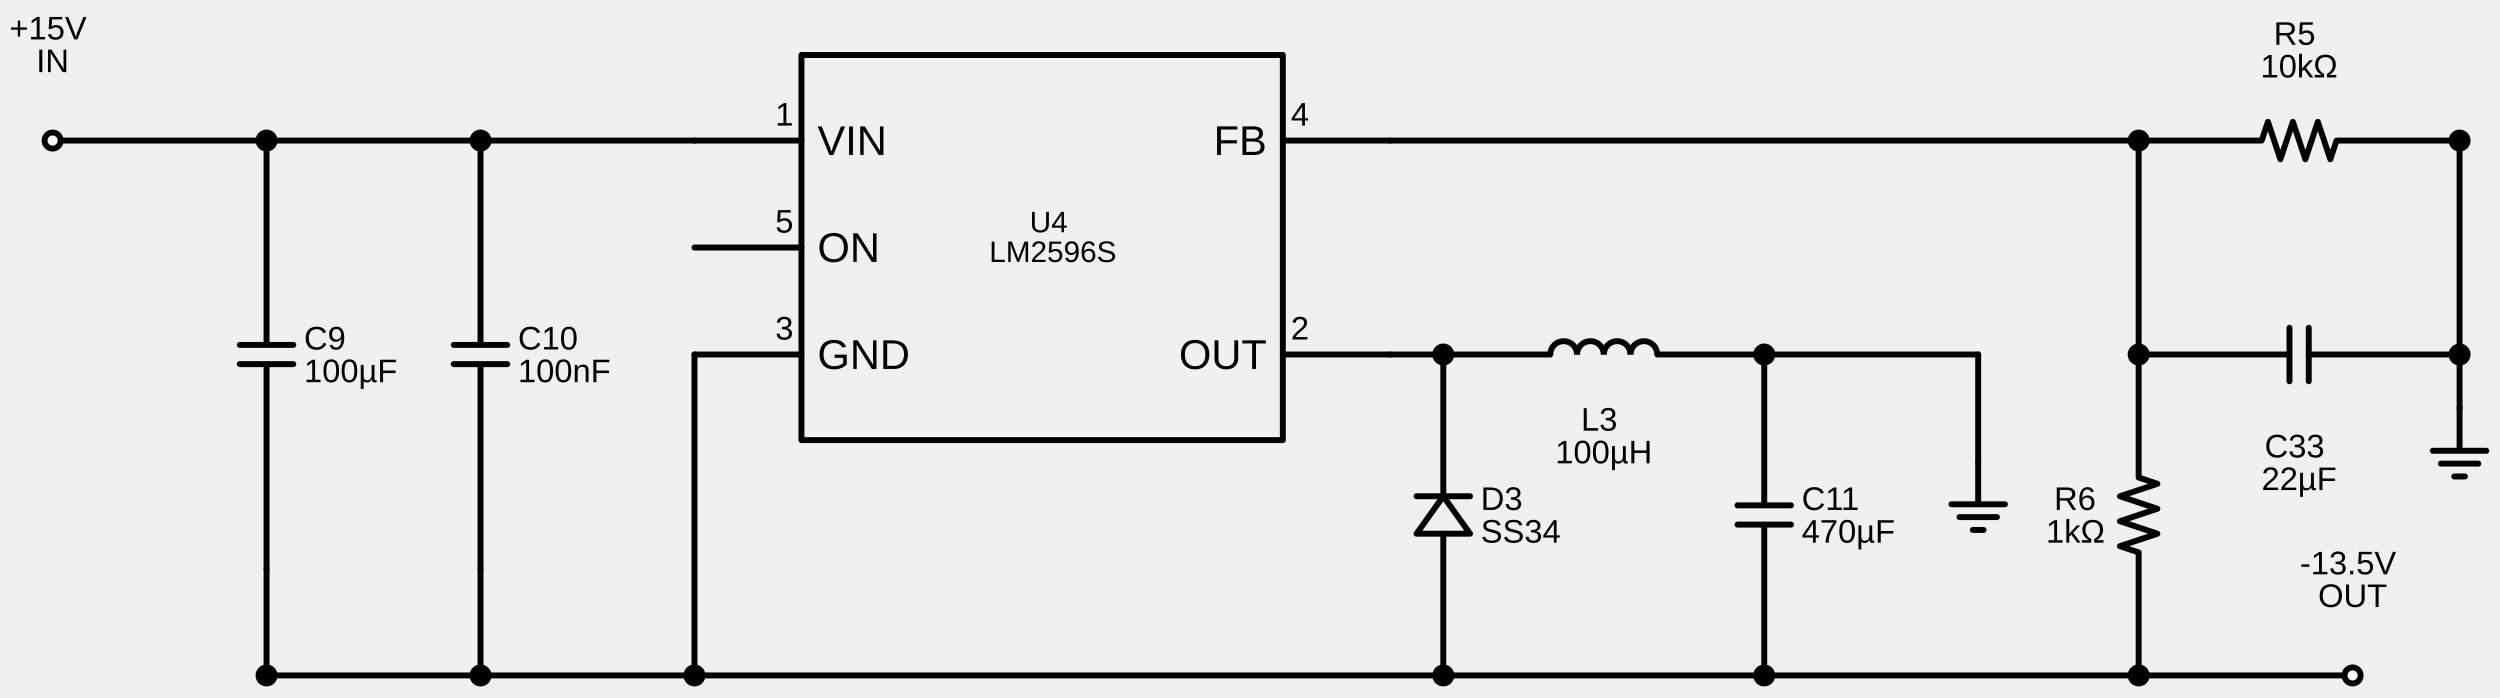
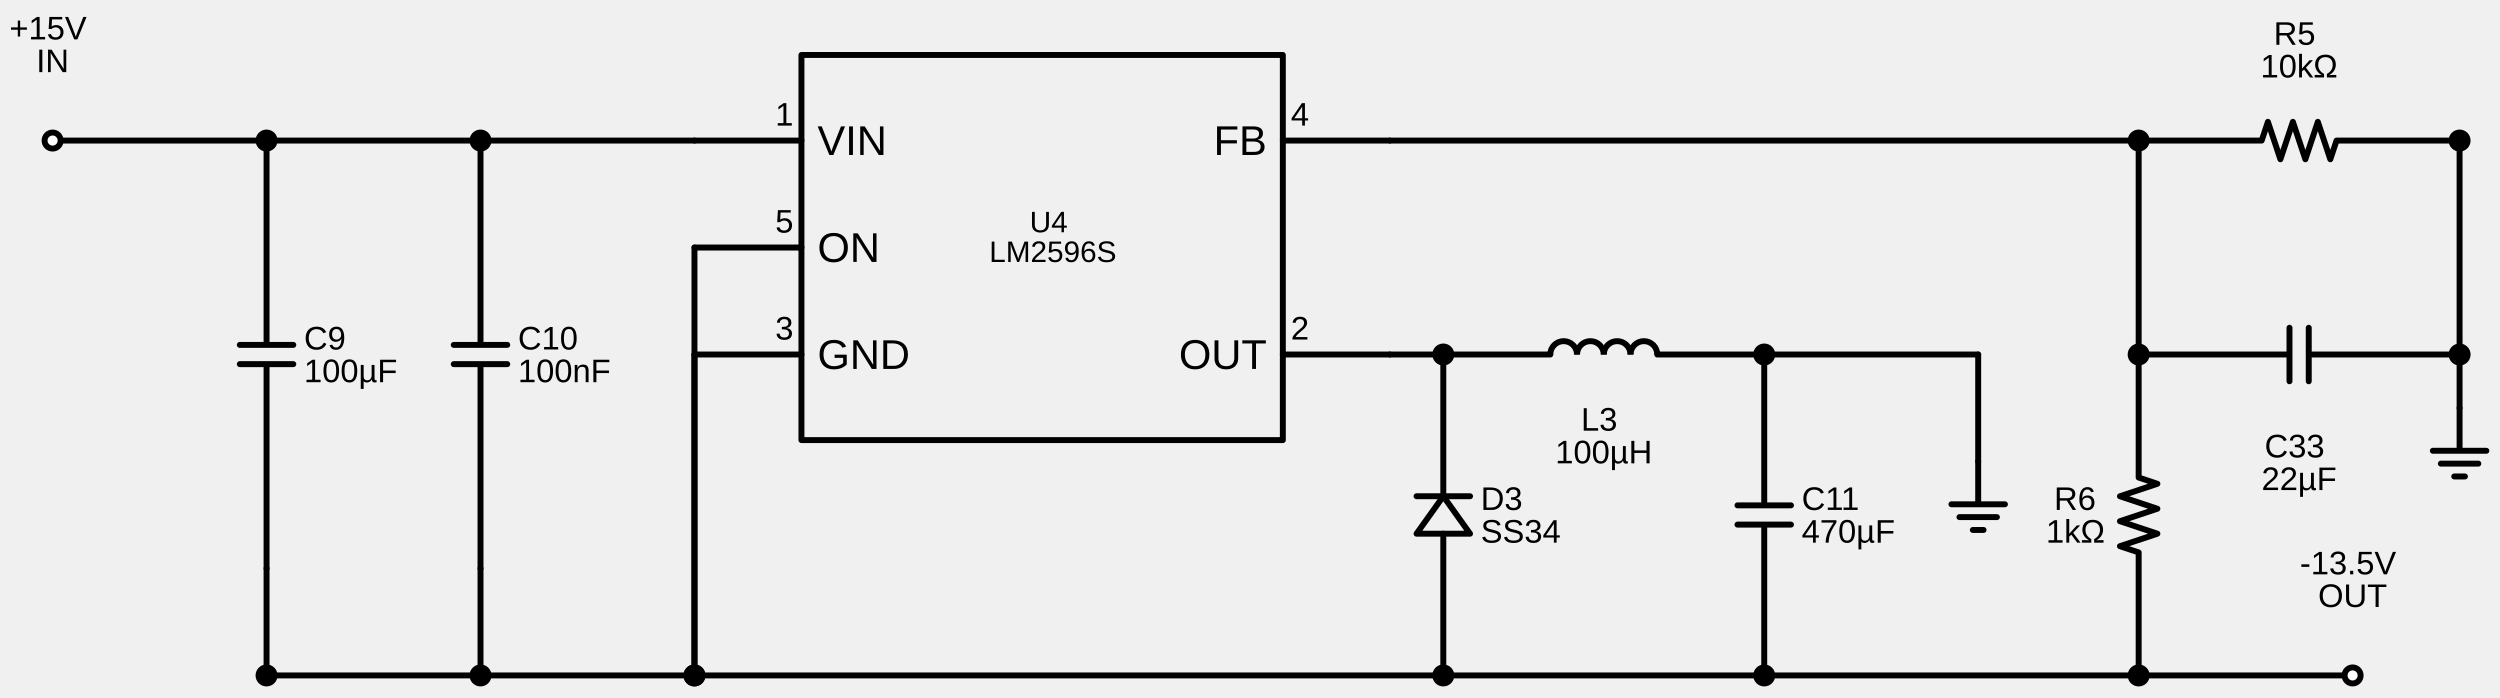
<svg xmlns="http://www.w3.org/2000/svg" xml:lang="en" height="234.6pt" width="841.301pt" viewBox="-269.701 -148.1 841.301 234.6">
  <path d="M 252.0 -28.8 a 4.5 4.5 0 1 1 9.0 0.0" style="stroke:black;fill:none;stroke-width:2.0;stroke-dasharray:-;" />
  <path d="M 261.0 -28.8 a 4.5 4.5 0 1 1 9.0 0.0" style="stroke:black;fill:none;stroke-width:2.0;stroke-dasharray:-;" />
  <path d="M 270.0 -28.8 a 4.5 4.5 0 1 1 9.0 0.0" style="stroke:black;fill:none;stroke-width:2.0;stroke-dasharray:-;" />
  <path d="M 279.0 -28.8 a 4.5 4.5 0 1 1 9.0 0.0" style="stroke:black;fill:none;stroke-width:2.0;stroke-dasharray:-;" />
  <polygon points="207.0,31.5 216.0,18.9 225.0,31.5 " style="stroke:black;fill:none;stroke-width:2.0;stroke-dasharray:-;stroke-linecap:round;stroke-linejoin:round;" />
  <path d="M 0.0,-0.0 L 162.0,-0.0 L 162.0,-129.6 L 0.0,-129.6 L 0.0,-0.0" style="stroke:black;fill:none;stroke-width:2.0;stroke-dasharray:-;stroke-linecap:round;stroke-linejoin:round;" />
  <path d="M 0.0,-28.8 L -36.0,-28.8" style="stroke:black;fill:none;stroke-width:2.0;stroke-dasharray:-;stroke-linecap:round;stroke-linejoin:round;" />
  <path d="M 0.0,-64.8 L -36.0,-64.8" style="stroke:black;fill:none;stroke-width:2.0;stroke-dasharray:-;stroke-linecap:round;stroke-linejoin:round;" />
  <path d="M 0.0,-100.8 L -36.0,-100.8" style="stroke:black;fill:none;stroke-width:2.0;stroke-dasharray:-;stroke-linecap:round;stroke-linejoin:round;" />
  <path d="M 162.0,-28.8 L 198.0,-28.8" style="stroke:black;fill:none;stroke-width:2.0;stroke-dasharray:-;stroke-linecap:round;stroke-linejoin:round;" />
  <path d="M 162.0,-100.8 L 198.0,-100.8" style="stroke:black;fill:none;stroke-width:2.0;stroke-dasharray:-;stroke-linecap:round;stroke-linejoin:round;" />
  <path d="M -36.0,-100.8 L -72.0,-100.8 L -108.0,-100.8" style="stroke:black;fill:none;stroke-width:2.0;stroke-dasharray:-;stroke-linecap:round;stroke-linejoin:round;" />
  <path d="M -108.0,-100.8 L -144.0,-100.8 L -180.0,-100.8" style="stroke:black;fill:none;stroke-width:2.0;stroke-dasharray:-;stroke-linecap:round;stroke-linejoin:round;" />
  <path d="M -180.0,-100.8 L -216.0,-100.8 L -252.0,-100.8" style="stroke:black;fill:none;stroke-width:2.0;stroke-dasharray:-;stroke-linecap:round;stroke-linejoin:round;" />
  <path d="M -180.0,-100.8 L -180.0,-32.04 M -171.0,-32.04 L -189.0,-32.04 M -171.0,-25.56 L -189.0,-25.56 M -180.0,-25.56 L -180,43.2" style="stroke:black;fill:none;stroke-width:2.0;stroke-dasharray:-;stroke-linecap:round;stroke-linejoin:round;" />
  <path d="M -180,43.2 L -180,61.2 L -180,79.2" style="stroke:black;fill:none;stroke-width:2.0;stroke-dasharray:-;stroke-linecap:round;stroke-linejoin:round;" />
  <path d="M -108.0,-100.8 L -108,-32.04 M -99,-32.04 L -117,-32.04 M -99,-25.56 L -117,-25.56 M -108,-25.56 L -108,43.2" style="stroke:black;fill:none;stroke-width:2.0;stroke-dasharray:-;stroke-linecap:round;stroke-linejoin:round;" />
  <path d="M -108,43.2 L -108,61.2 L -108,79.2" style="stroke:black;fill:none;stroke-width:2.0;stroke-dasharray:-;stroke-linecap:round;stroke-linejoin:round;" />
  <path d="M -36.0,-28.8 L -36,25.2 L -36,79.2" style="stroke:black;fill:none;stroke-width:2.0;stroke-dasharray:-;stroke-linecap:round;stroke-linejoin:round;" />
+   <path d="M -36.0,-64.8 L -36,7.2 L -36,79.2" style="stroke:black;fill:none;stroke-width:2.0;stroke-dasharray:-;stroke-linecap:round;stroke-linejoin:round;" />
  <path d="M 198.0,-28.8 L 207.0,-28.8 L 216.0,-28.8" style="stroke:black;fill:none;stroke-width:2.0;stroke-dasharray:-;stroke-linecap:round;stroke-linejoin:round;" />
  <path d="M 216.0,-28.8 L 252.0,-28.8 M 288.0,-28.8 L 324.0,-28.8" style="stroke:black;fill:none;stroke-width:2.0;stroke-dasharray:-;stroke-linecap:round;stroke-linejoin:round;" />
  <path d="M 324.0,-28.8 L 360.0,-28.8 L 396.0,-28.8" style="stroke:black;fill:none;stroke-width:2.0;stroke-dasharray:-;stroke-linecap:round;stroke-linejoin:round;" />
  <path d="M 396.0,-28.8 L 396.0,-10.8 L 396.0,7.2" style="stroke:black;fill:none;stroke-width:2.0;stroke-dasharray:-;stroke-linecap:round;stroke-linejoin:round;" />
  <path d="M 396.0,7.2 L 396.0,21.6 L 387.0,21.6 L 405.0,21.6 M 389.7,25.92 L 402.3,25.92 M 394.2,30.24 L 397.8,30.24" style="stroke:black;fill:none;stroke-width:2.0;stroke-dasharray:-;stroke-linecap:round;stroke-linejoin:round;" />
  <path d="M 324.0,-28.8 L 324.0,21.96 M 333.0,21.96 L 315.0,21.96 M 333.0,28.44 L 315.0,28.44 M 324.0,28.44 L 324.0,79.2" style="stroke:black;fill:none;stroke-width:2.0;stroke-dasharray:-;stroke-linecap:round;stroke-linejoin:round;" />
  <path d="M 324.0,79.2 L 324.0,79.2 L 324.0,79.2" style="stroke:black;fill:none;stroke-width:2.0;stroke-dasharray:-;stroke-linecap:round;stroke-linejoin:round;" />
  <path d="M 216.0,-28.8 L 216.0,18.9 M 207.0,18.9 L 225.0,18.9 M 216.0,31.5 L 216,79.2" style="stroke:black;fill:none;stroke-width:2.0;stroke-dasharray:-;stroke-linecap:round;stroke-linejoin:round;" />
  <path d="M 216,79.2 L 216,79.2 L 216,79.2" style="stroke:black;fill:none;stroke-width:2.0;stroke-dasharray:-;stroke-linecap:round;stroke-linejoin:round;" />
  <path d="M -180,79.2 L 72,79.2 L 324.0,79.2" style="stroke:black;fill:none;stroke-width:2.0;stroke-dasharray:-;stroke-linecap:round;stroke-linejoin:round;" />
  <path d="M 324.0,79.2 L 387.0,79.2 L 450.0,79.2" style="stroke:black;fill:none;stroke-width:2.0;stroke-dasharray:-;stroke-linecap:round;stroke-linejoin:round;" />
  <path d="M 450.0,79.2 L 486.0,79.2 L 522.0,79.2" style="stroke:black;fill:none;stroke-width:2.0;stroke-dasharray:-;stroke-linecap:round;stroke-linejoin:round;" />
  <path d="M 450.0,79.2 L 450.0,37.8 L 443.7,35.7 L 456.3,31.5 L 443.7,27.3 L 456.3,23.1 L 443.7,18.9 L 456.3,14.7 L 450.0,12.6 L 450.0,-28.8" style="stroke:black;fill:none;stroke-width:2.0;stroke-dasharray:-;stroke-linecap:round;stroke-linejoin:round;" />
  <path d="M 450.0,-28.8 L 500.76,-28.8 M 500.76,-37.8 L 500.76,-19.8 M 507.24,-37.8 L 507.24,-19.8 M 507.24,-28.8 L 558.0,-28.8" style="stroke:black;fill:none;stroke-width:2.0;stroke-dasharray:-;stroke-linecap:round;stroke-linejoin:round;" />
  <path d="M 558.0,-28.8 L 558.0,-19.8 L 558.0,-10.8" style="stroke:black;fill:none;stroke-width:2.0;stroke-dasharray:-;stroke-linecap:round;stroke-linejoin:round;" />
  <path d="M 558.0,-10.8 L 558.0,3.6 L 549.0,3.6 L 567.0,3.6 M 551.7,7.92 L 564.3,7.92 M 556.2,12.24 L 559.8,12.24" style="stroke:black;fill:none;stroke-width:2.0;stroke-dasharray:-;stroke-linecap:round;stroke-linejoin:round;" />
  <path d="M 450.0,-28.8 L 450.0,-64.8 L 450.0,-100.8" style="stroke:black;fill:none;stroke-width:2.0;stroke-dasharray:-;stroke-linecap:round;stroke-linejoin:round;" />
  <path d="M 450.0,-100.8 L 491.4,-100.8 L 493.5,-107.1 L 497.7,-94.5 L 501.9,-107.1 L 506.1,-94.5 L 510.3,-107.1 L 514.5,-94.5 L 516.6,-100.8 L 558.0,-100.8" style="stroke:black;fill:none;stroke-width:2.0;stroke-dasharray:-;stroke-linecap:round;stroke-linejoin:round;" />
  <path d="M 558.0,-100.8 L 558.0,-64.8 L 558.0,-28.8" style="stroke:black;fill:none;stroke-width:2.0;stroke-dasharray:-;stroke-linecap:round;stroke-linejoin:round;" />
  <path d="M 450.0,-100.8 L 324.0,-100.8 L 198.0,-100.8" style="stroke:black;fill:none;stroke-width:2.0;stroke-dasharray:-;stroke-linecap:round;stroke-linejoin:round;" />
  <text x="-2.7" y="-42.5" dominant-baseline="ideographic" fill="black" font-size="11" font-family="Arial" text-anchor="end">
    <tspan x="-2.7" dy="11">3</tspan>
  </text>
  <text x="5.4" y="-42.8" dominant-baseline="central" fill="black" font-size="14" font-family="Arial" text-anchor="start">
    <tspan x="5.4" dy="14">GND</tspan>
  </text>
  <text x="-2.7" y="-78.5" dominant-baseline="ideographic" fill="black" font-size="11" font-family="Arial" text-anchor="end">
    <tspan x="-2.7" dy="11">5</tspan>
  </text>
  <text x="5.4" y="-78.8" dominant-baseline="central" fill="black" font-size="14" font-family="Arial" text-anchor="start">
    <tspan x="5.4" dy="14">ON</tspan>
  </text>
  <text x="-2.7" y="-114.5" dominant-baseline="ideographic" fill="black" font-size="11" font-family="Arial" text-anchor="end">
    <tspan x="-2.7" dy="11">1</tspan>
  </text>
  <text x="5.4" y="-114.8" dominant-baseline="central" fill="black" font-size="14" font-family="Arial" text-anchor="start">
    <tspan x="5.4" dy="14">VIN</tspan>
  </text>
  <text x="164.7" y="-42.5" dominant-baseline="ideographic" fill="black" font-size="11" font-family="Arial" text-anchor="start">
    <tspan x="164.7" dy="11">2</tspan>
  </text>
  <text x="156.6" y="-42.8" dominant-baseline="central" fill="black" font-size="14" font-family="Arial" text-anchor="end">
    <tspan x="156.6" dy="14">OUT</tspan>
  </text>
  <text x="164.7" y="-114.5" dominant-baseline="ideographic" fill="black" font-size="11" font-family="Arial" text-anchor="start">
    <tspan x="164.7" dy="11">4</tspan>
  </text>
  <text x="156.6" y="-114.8" dominant-baseline="central" fill="black" font-size="14" font-family="Arial" text-anchor="end">
    <tspan x="156.6" dy="14">FB</tspan>
  </text>
  <text x="84.6" y="-83.4" dominant-baseline="central" fill="black" font-size="10" font-family="Arial" text-anchor="middle">
    <tspan x="84.6" dy="10">U4</tspan>
    <tspan x="84.6" dy="10">LM2596S</tspan>
  </text>
  <text x="-167.4" y="-45.3" dominant-baseline="central" fill="black" font-size="11" font-family="Arial" text-anchor="start">
    <tspan x="-167.4" dy="11">C9</tspan>
    <tspan x="-167.4" dy="11">100µF</tspan>
  </text>
  <text x="-95.4" y="-45.3" dominant-baseline="central" fill="black" font-size="11" font-family="Arial" text-anchor="start">
    <tspan x="-95.4" dy="11">C10</tspan>
    <tspan x="-95.4" dy="11">100nF</tspan>
  </text>
  <text x="270.0" y="-21.8" dominant-baseline="hanging" fill="black" font-size="11" font-family="Arial" text-anchor="middle">
    <tspan x="270.0" dy="11">L3</tspan>
    <tspan x="270.0" dy="11">100µH</tspan>
  </text>
  <text x="336.6" y="8.7" dominant-baseline="central" fill="black" font-size="11" font-family="Arial" text-anchor="start">
    <tspan x="336.6" dy="11">C11</tspan>
    <tspan x="336.6" dy="11">470µF</tspan>
  </text>
  <text x="228.6" y="8.7" dominant-baseline="central" fill="black" font-size="11" font-family="Arial" text-anchor="start">
    <tspan x="228.6" dy="11">D3</tspan>
    <tspan x="228.6" dy="11">SS34</tspan>
  </text>
  <text x="438.66" y="8.7" dominant-baseline="central" fill="black" font-size="11" font-family="Arial" text-anchor="end">
    <tspan x="438.66" dy="11">R6</tspan>
    <tspan x="438.66" dy="11">1kΩ</tspan>
  </text>
  <text x="504.0" y="-12.8" dominant-baseline="hanging" fill="black" font-size="11" font-family="Arial" text-anchor="middle">
    <tspan x="504.0" dy="11">C33</tspan>
    <tspan x="504.0" dy="11">22µF</tspan>
  </text>
  <text x="504.0" y="-141.7" dominant-baseline="ideographic" fill="black" font-size="11" font-family="Arial" text-anchor="middle">
    <tspan x="504.0" dy="11">R5</tspan>
    <tspan x="504.0" dy="11">10kΩ</tspan>
  </text>
  <circle cx="-108.0" cy="-100.8" r="2.7" style="stroke:black;fill:black;stroke-width:2.0;stroke-dasharray:-;" />
  <circle cx="-180.0" cy="-100.8" r="2.7" style="stroke:black;fill:black;stroke-width:2.0;stroke-dasharray:-;" />
  <circle cx="-252.0" cy="-100.8" r="2.7" style="stroke:black;fill:white;stroke-width:2.0;stroke-dasharray:-;" />
  <text x="-252.0" y="-143.5" dominant-baseline="ideographic" fill="black" font-size="11" font-family="Arial" text-anchor="middle">
    <tspan x="-252.0" dy="11">+15V</tspan>
    <tspan x="-252.0" dy="11">IN</tspan>
  </text>
  <circle cx="-180" cy="79.2" r="2.7" style="stroke:black;fill:black;stroke-width:2.0;stroke-dasharray:-;" />
  <circle cx="-108" cy="79.2" r="2.7" style="stroke:black;fill:black;stroke-width:2.0;stroke-dasharray:-;" />
  <circle cx="-36" cy="79.2" r="2.7" style="stroke:black;fill:black;stroke-width:2.0;stroke-dasharray:-;" />
+   <circle cx="-36" cy="79.2" r="2.7" style="stroke:black;fill:black;stroke-width:2.0;stroke-dasharray:-;" />
  <circle cx="216.0" cy="-28.8" r="2.7" style="stroke:black;fill:black;stroke-width:2.0;stroke-dasharray:-;" />
  <circle cx="324.0" cy="-28.8" r="2.7" style="stroke:black;fill:black;stroke-width:2.0;stroke-dasharray:-;" />
  <circle cx="324.0" cy="79.2" r="2.7" style="stroke:black;fill:black;stroke-width:2.0;stroke-dasharray:-;" />
  <circle cx="216" cy="79.2" r="2.7" style="stroke:black;fill:black;stroke-width:2.0;stroke-dasharray:-;" />
  <circle cx="450.0" cy="79.2" r="2.7" style="stroke:black;fill:black;stroke-width:2.0;stroke-dasharray:-;" />
  <circle cx="522.0" cy="79.2" r="2.7" style="stroke:black;fill:white;stroke-width:2.0;stroke-dasharray:-;" />
  <text x="522.0" y="36.5" dominant-baseline="ideographic" fill="black" font-size="11" font-family="Arial" text-anchor="middle">
    <tspan x="522.0" dy="11">-13.5V</tspan>
    <tspan x="522.0" dy="11">OUT</tspan>
  </text>
  <circle cx="450.0" cy="-28.8" r="2.7" style="stroke:black;fill:black;stroke-width:2.0;stroke-dasharray:-;" />
  <circle cx="558.0" cy="-28.8" r="2.7" style="stroke:black;fill:black;stroke-width:2.0;stroke-dasharray:-;" />
  <circle cx="450.0" cy="-100.8" r="2.7" style="stroke:black;fill:black;stroke-width:2.0;stroke-dasharray:-;" />
  <circle cx="558.0" cy="-100.8" r="2.7" style="stroke:black;fill:black;stroke-width:2.0;stroke-dasharray:-;" />
</svg>
